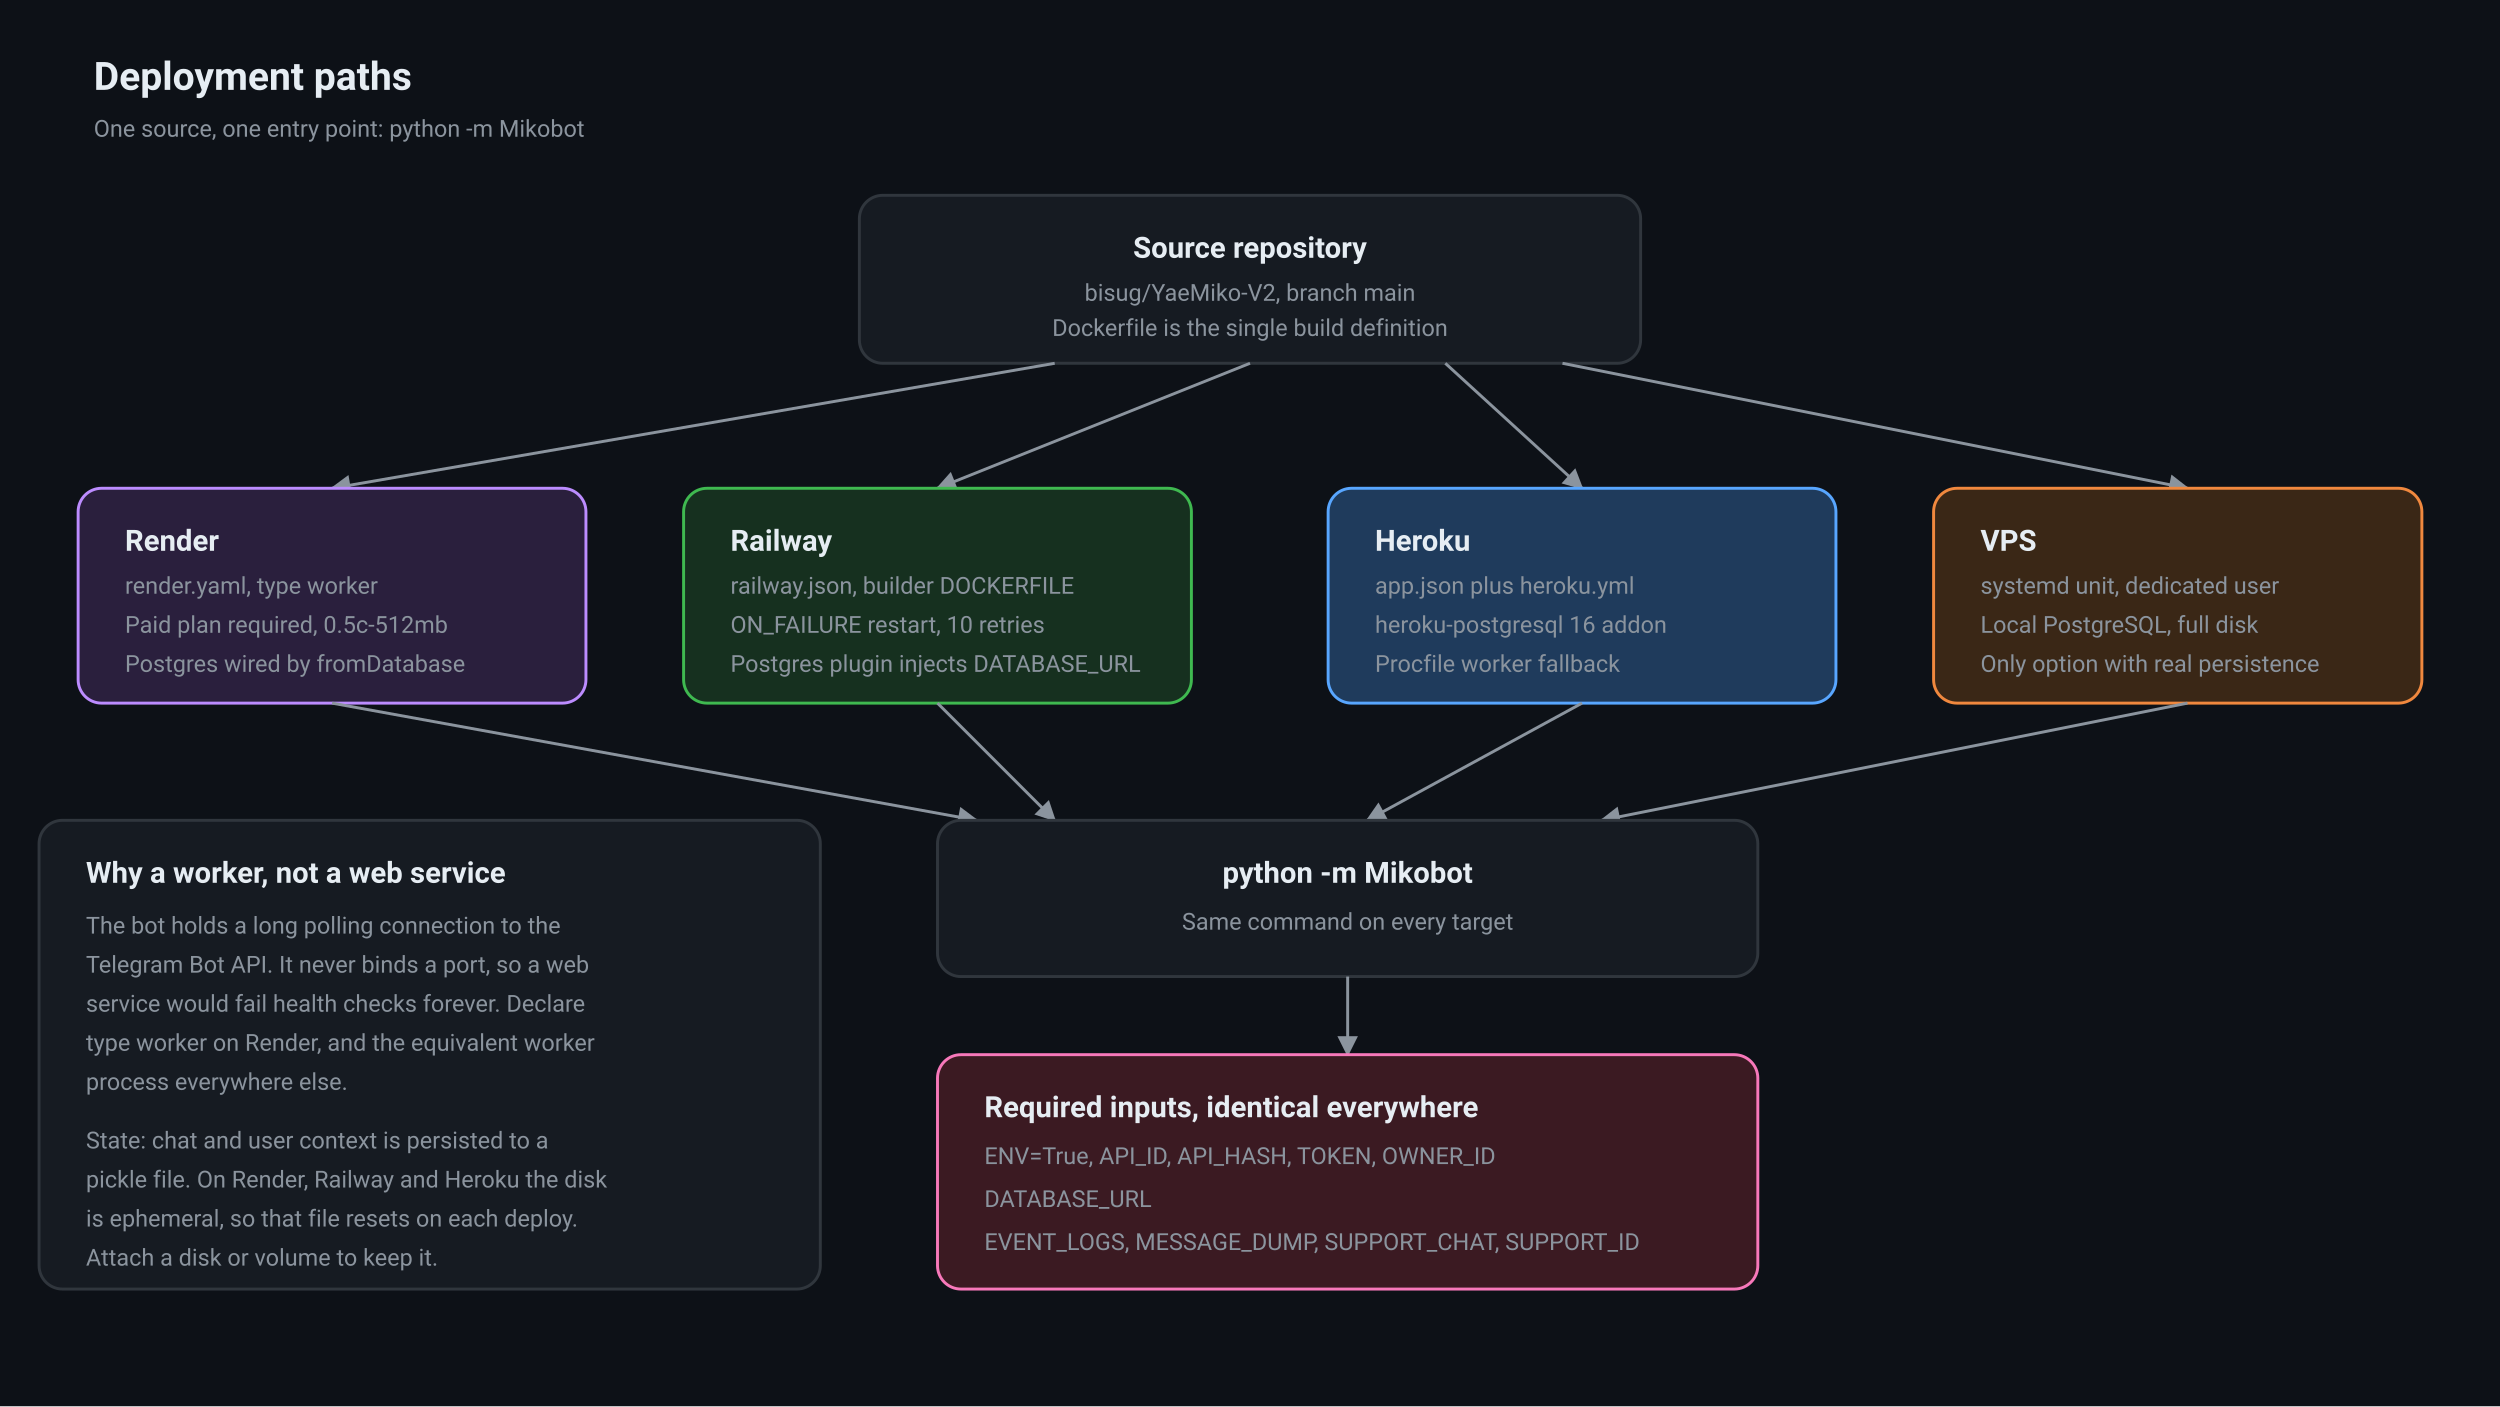
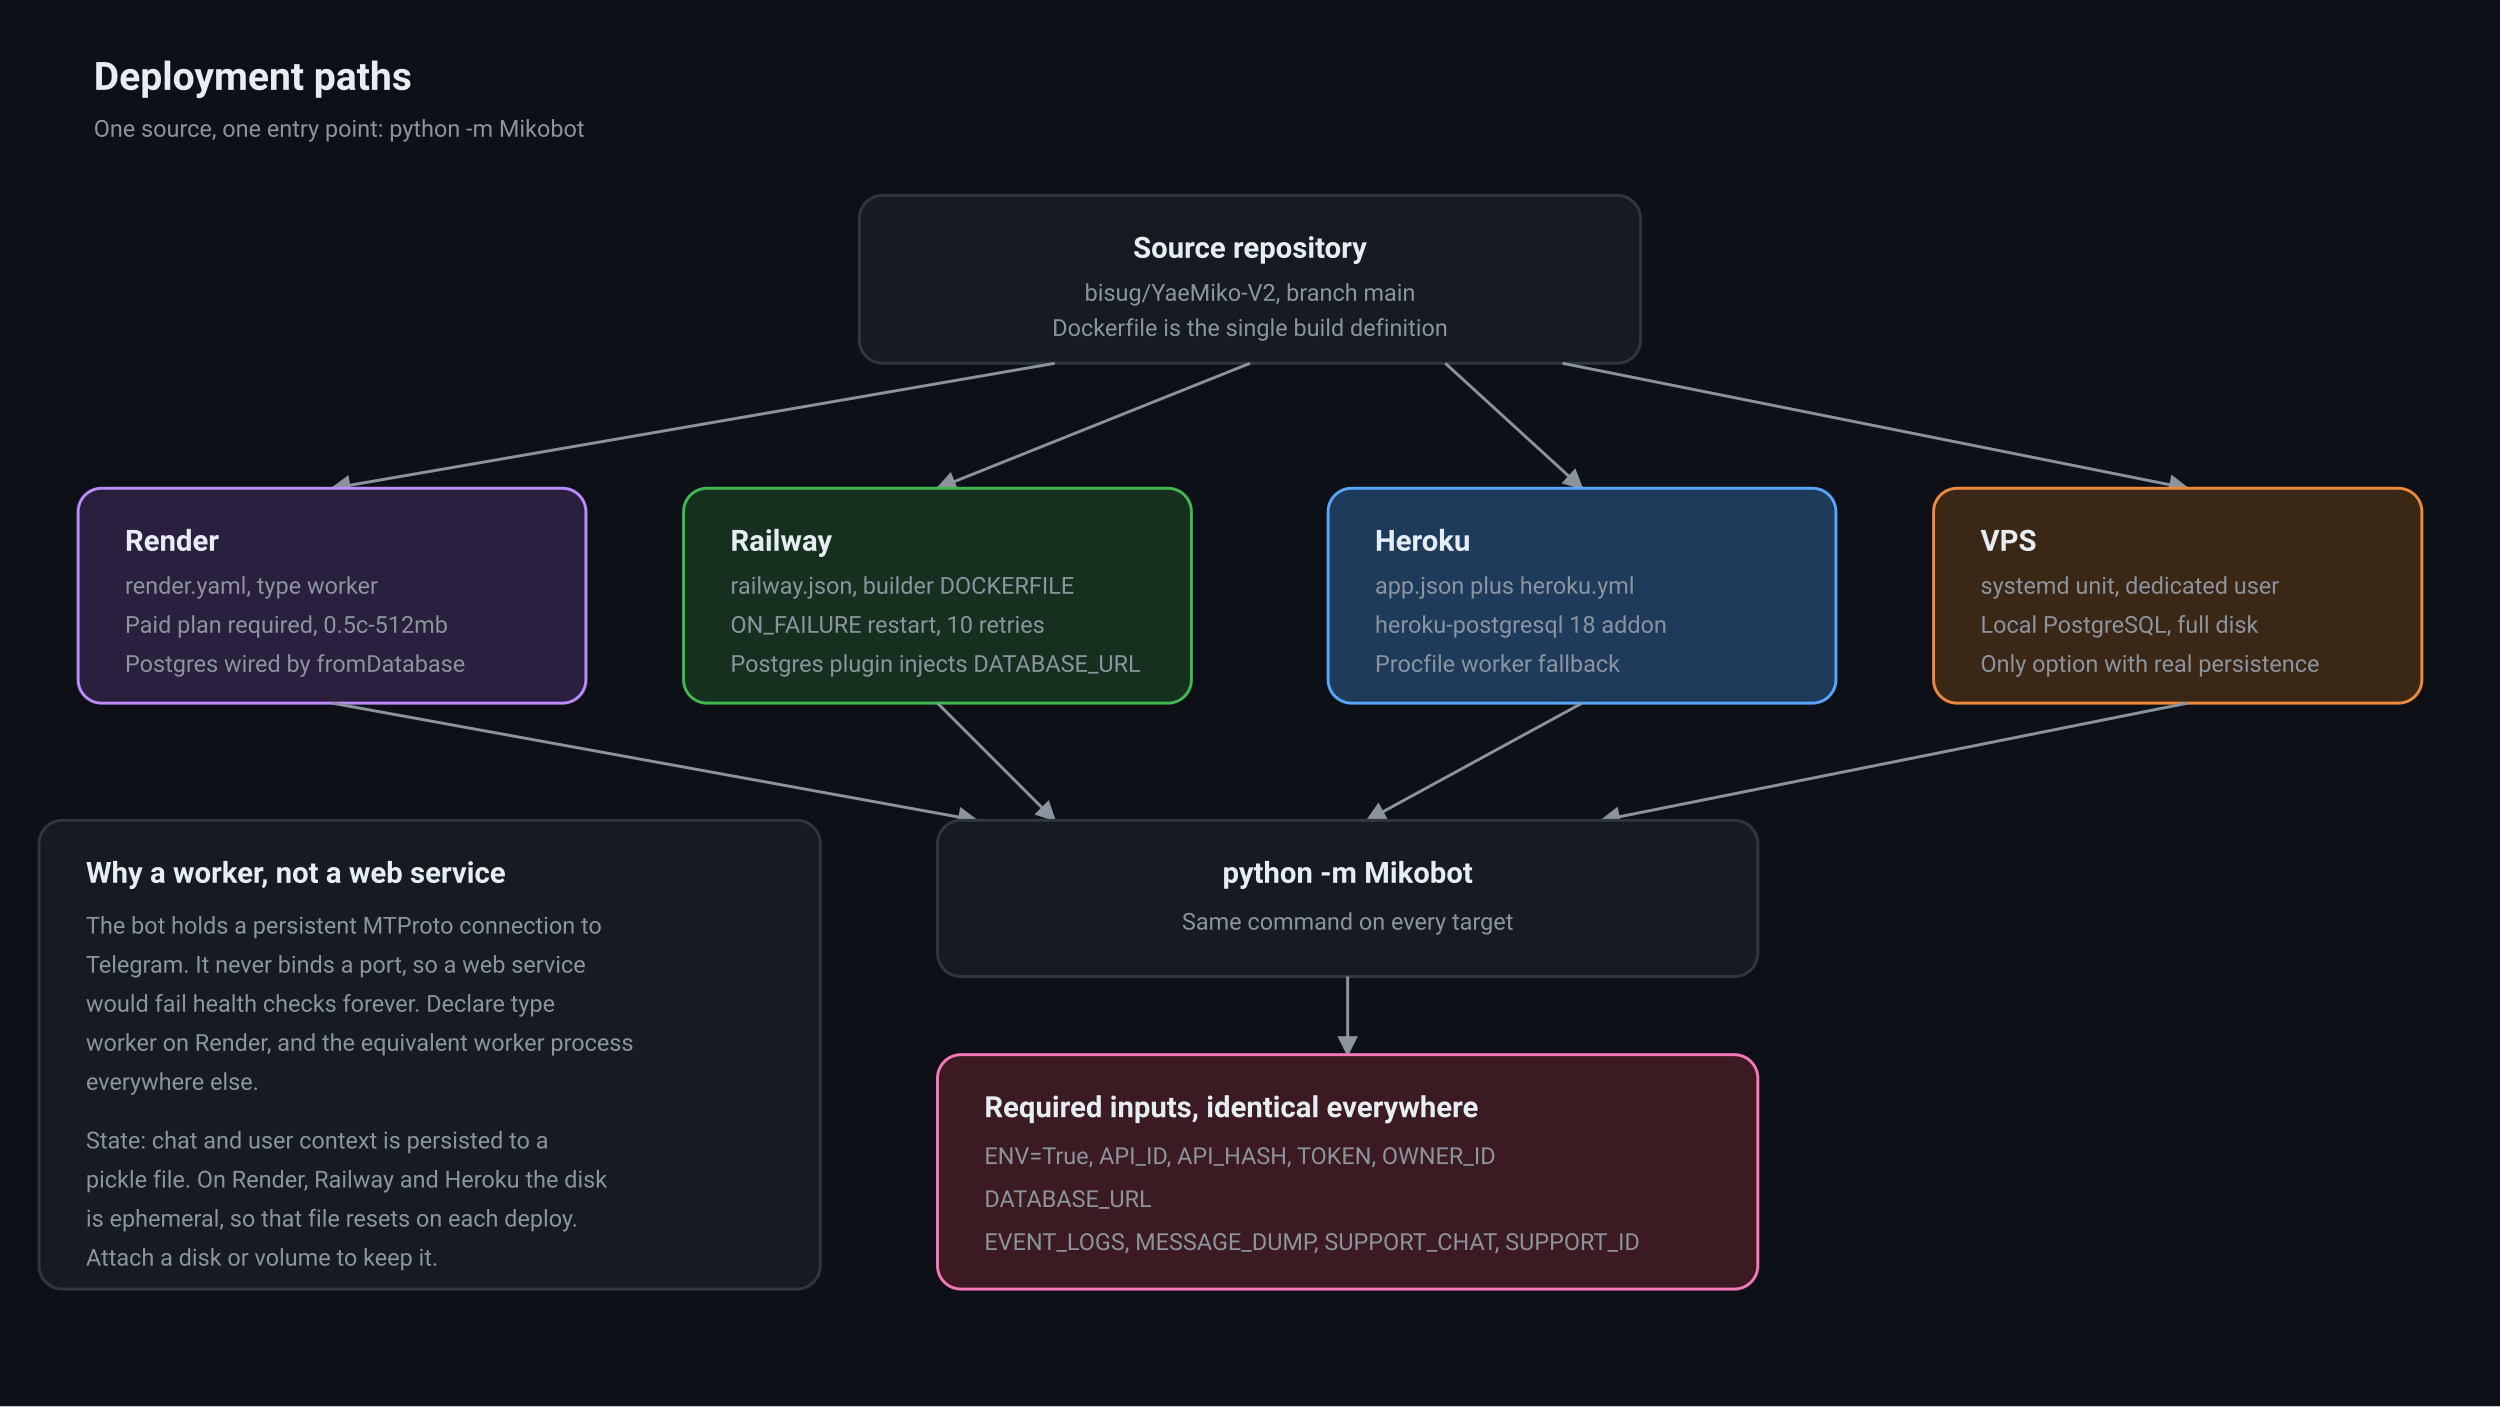
<svg xmlns="http://www.w3.org/2000/svg" viewBox="0 0 1280 720" width="1280" height="720" role="img" aria-label="YaeMiko deployment paths">
  <defs>
    <marker id="arrow" viewBox="0 0 10 10" refX="9" refY="5" markerWidth="7" markerHeight="7" orient="auto-start-reverse">
      <path d="M 0 0 L 10 5 L 0 10 z" fill="#8b949e" />
    </marker>
    <style>
      .bg { fill: #0d1117; }
      .panel { fill: #161b22; stroke: #30363d; stroke-width: 1.5; rx: 12; }
      .title { fill: #e6edf3; font: 600 20px "Segoe UI", Roboto, Helvetica, Arial, sans-serif; }
      .head { fill: #e6edf3; font: 600 15px "Segoe UI", Roboto, Helvetica, Arial, sans-serif; }
      .sub { fill: #8b949e; font: 400 12px "Segoe UI", Roboto, Helvetica, Arial, sans-serif; }
      .edge { stroke: #8b949e; stroke-width: 1.5; fill: none; marker-end: url(#arrow); }
      .blue { fill: #1f3b5c; stroke: #58a6ff; stroke-width: 1.5; rx: 12; }
      .green { fill: #16301f; stroke: #3fb950; stroke-width: 1.5; rx: 12; }
      .purple { fill: #2a1f3d; stroke: #bc8cff; stroke-width: 1.5; rx: 12; }
      .orange { fill: #3a2716; stroke: #f0883e; stroke-width: 1.5; rx: 12; }
      .red { fill: #3b1a22; stroke: #f778ba; stroke-width: 1.5; rx: 12; }
    </style>
  </defs>
  <rect class="bg" x="0" y="0" width="1280" height="720" />
  <text class="title" x="48" y="46">Deployment paths</text>
  <text class="sub" x="48" y="70">One source, one entry point: python -m Mikobot</text>
  <rect class="panel" x="440" y="100" width="400" height="86" />
  <text class="head" x="640" y="132" text-anchor="middle">Source repository</text>
  <text class="sub" x="640" y="154" text-anchor="middle">bisug/YaeMiko-V2, branch main</text>
  <text class="sub" x="640" y="172" text-anchor="middle">Dockerfile is the single build definition</text>
  <path class="edge" d="M 540 186 L 170 250" />
  <path class="edge" d="M 640 186 L 480 250" />
  <path class="edge" d="M 740 186 L 810 250" />
  <path class="edge" d="M 800 186 L 1120 250" />
  <rect class="purple" x="40" y="250" width="260" height="110" />
  <text class="head" x="64" y="282">Render</text>
  <text class="sub" x="64" y="304">render.yaml, type worker</text>
  <text class="sub" x="64" y="324">Paid plan required, 0.5c-512mb</text>
  <text class="sub" x="64" y="344">Postgres wired by fromDatabase</text>
  <rect class="green" x="350" y="250" width="260" height="110" />
  <text class="head" x="374" y="282">Railway</text>
  <text class="sub" x="374" y="304">railway.json, builder DOCKERFILE</text>
  <text class="sub" x="374" y="324">ON_FAILURE restart, 10 retries</text>
  <text class="sub" x="374" y="344">Postgres plugin injects DATABASE_URL</text>
  <rect class="blue" x="680" y="250" width="260" height="110" />
  <text class="head" x="704" y="282">Heroku</text>
  <text class="sub" x="704" y="304">app.json plus heroku.yml</text>
-   <text class="sub" x="704" y="324">heroku-postgresql 16 addon</text>
+   <text class="sub" x="704" y="324">heroku-postgresql 18 addon</text>
  <text class="sub" x="704" y="344">Procfile worker fallback</text>
  <rect class="orange" x="990" y="250" width="250" height="110" />
  <text class="head" x="1014" y="282">VPS</text>
  <text class="sub" x="1014" y="304">systemd unit, dedicated user</text>
  <text class="sub" x="1014" y="324">Local PostgreSQL, full disk</text>
  <text class="sub" x="1014" y="344">Only option with real persistence</text>
  <path class="edge" d="M 170 360 L 500 420" />
  <path class="edge" d="M 480 360 L 540 420" />
  <path class="edge" d="M 810 360 L 700 420" />
  <path class="edge" d="M 1120 360 L 820 420" />
  <rect class="panel" x="480" y="420" width="420" height="80" />
  <text class="head" x="690" y="452" text-anchor="middle">python -m Mikobot</text>
  <text class="sub" x="690" y="476" text-anchor="middle">Same command on every target</text>
  <path class="edge" d="M 690 500 L 690 540" />
  <rect class="red" x="480" y="540" width="420" height="120" />
  <text class="head" x="504" y="572">Required inputs, identical everywhere</text>
  <text class="sub" x="504" y="596">ENV=True, API_ID, API_HASH, TOKEN, OWNER_ID</text>
  <text class="sub" x="504" y="618">DATABASE_URL</text>
  <text class="sub" x="504" y="640">EVENT_LOGS, MESSAGE_DUMP, SUPPORT_CHAT, SUPPORT_ID</text>
  <rect class="panel" x="20" y="420" width="400" height="240" />
  <text class="head" x="44" y="452">Why a worker, not a web service</text>
-   <text class="sub" x="44" y="478">The bot holds a long polling connection to the</text>
-   <text class="sub" x="44" y="498">Telegram Bot API. It never binds a port, so a web</text>
-   <text class="sub" x="44" y="518">service would fail health checks forever. Declare</text>
-   <text class="sub" x="44" y="538">type worker on Render, and the equivalent worker</text>
-   <text class="sub" x="44" y="558">process everywhere else.</text>
+   <text class="sub" x="44" y="478">The bot holds a persistent MTProto connection to</text>
+   <text class="sub" x="44" y="498">Telegram. It never binds a port, so a web service</text>
+   <text class="sub" x="44" y="518">would fail health checks forever. Declare type</text>
+   <text class="sub" x="44" y="538">worker on Render, and the equivalent worker process</text>
+   <text class="sub" x="44" y="558">everywhere else.</text>
  <text class="sub" x="44" y="588">State: chat and user context is persisted to a</text>
  <text class="sub" x="44" y="608">pickle file. On Render, Railway and Heroku the disk</text>
  <text class="sub" x="44" y="628">is ephemeral, so that file resets on each deploy.</text>
  <text class="sub" x="44" y="648">Attach a disk or volume to keep it.</text>
</svg>
